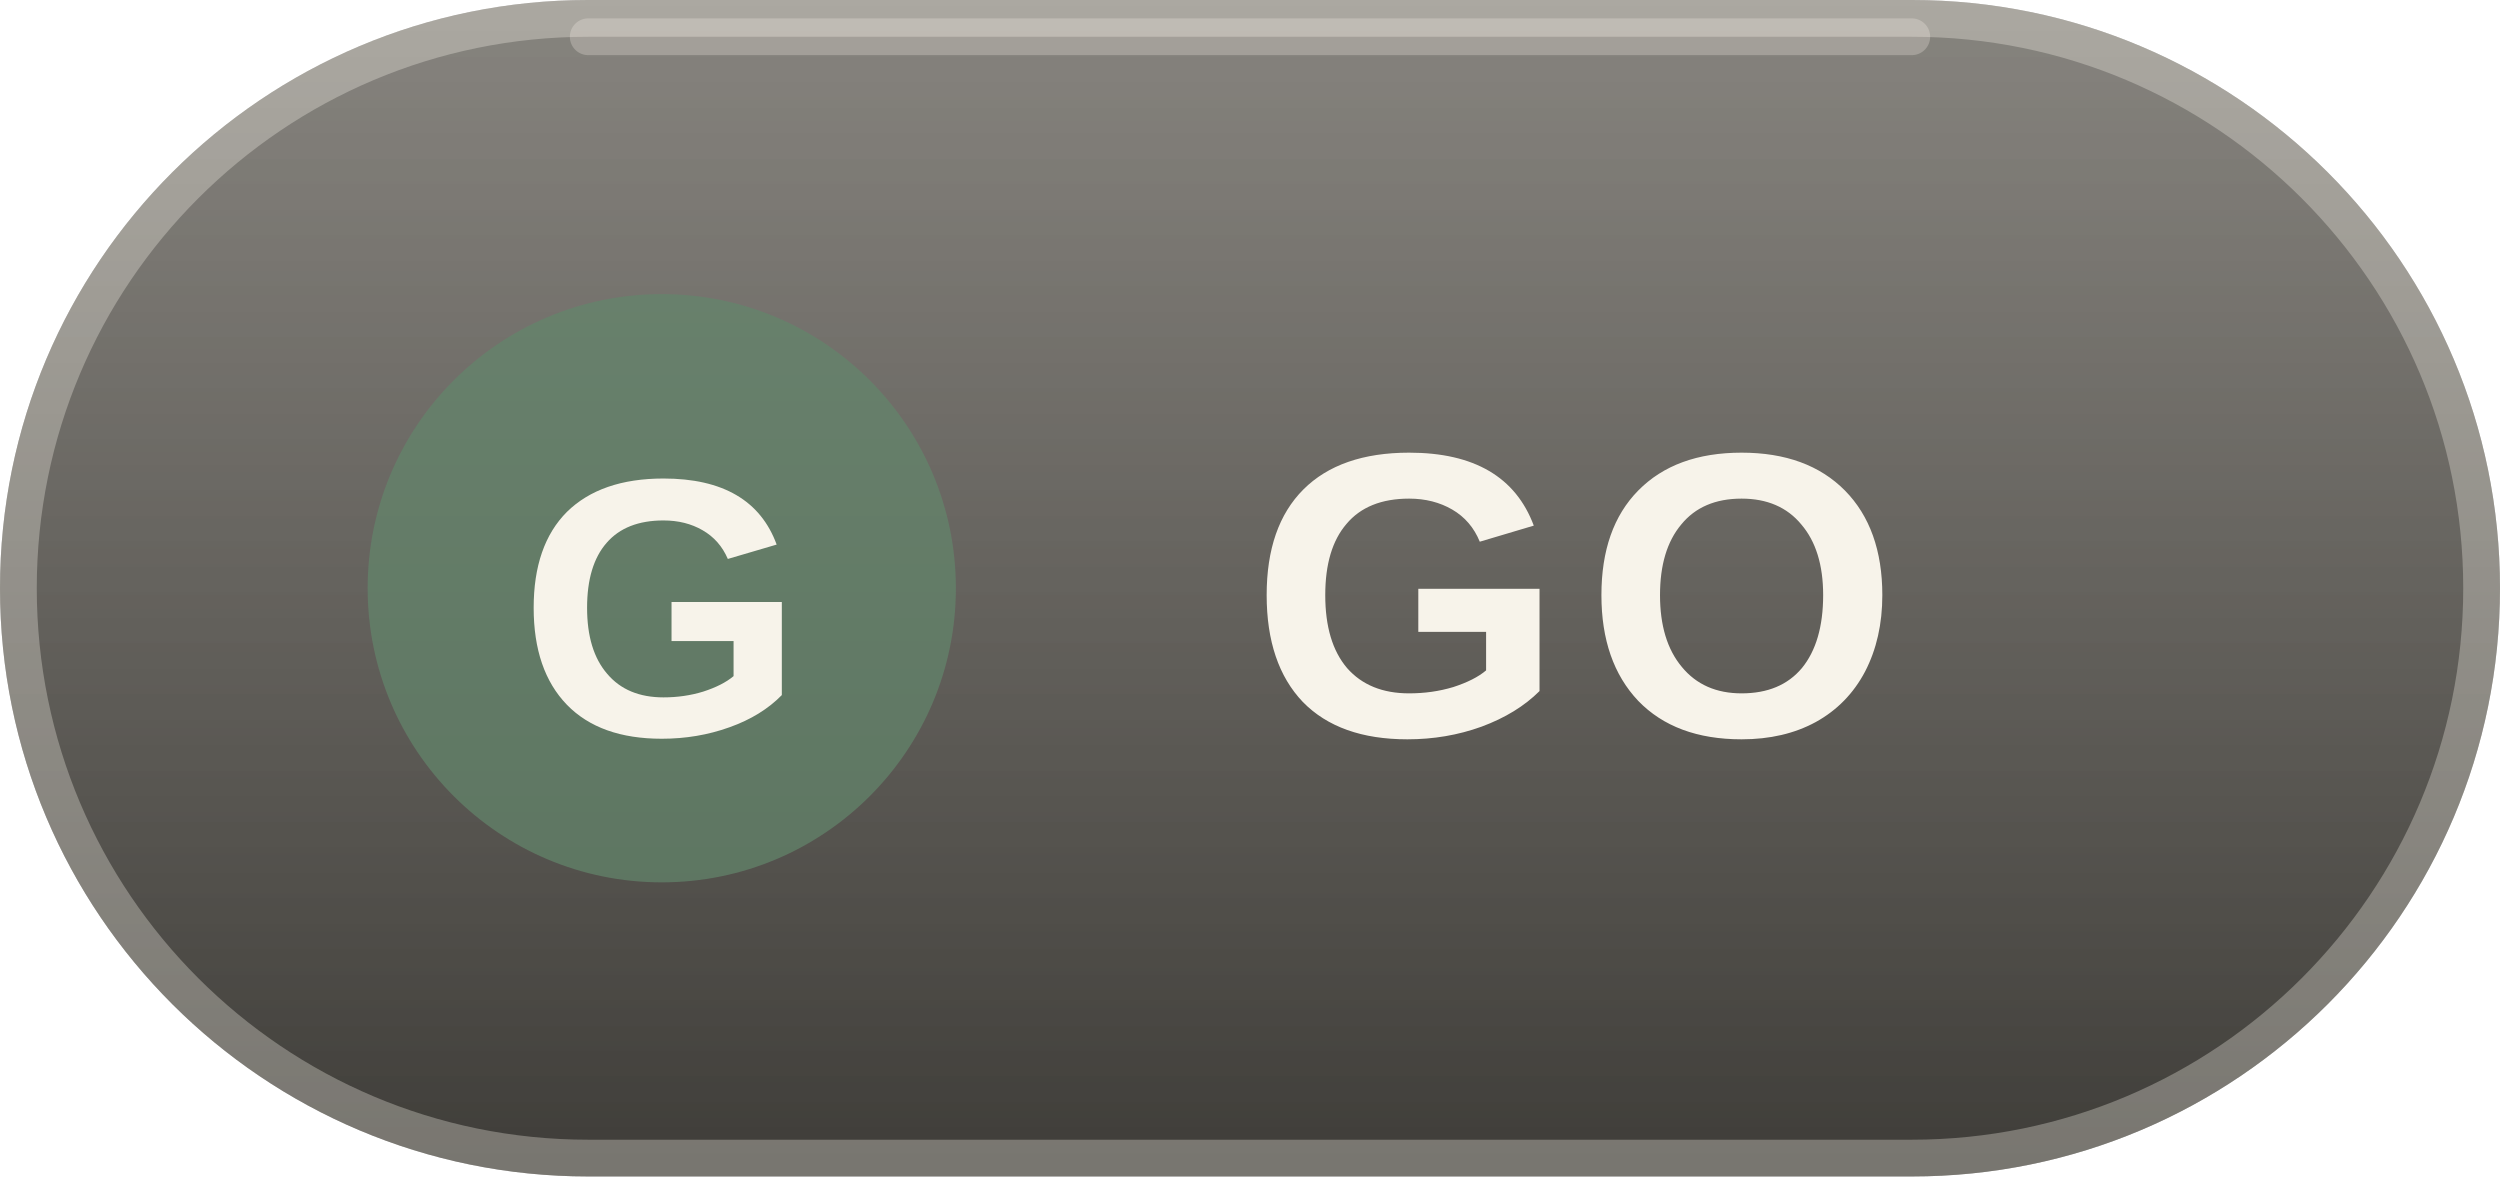
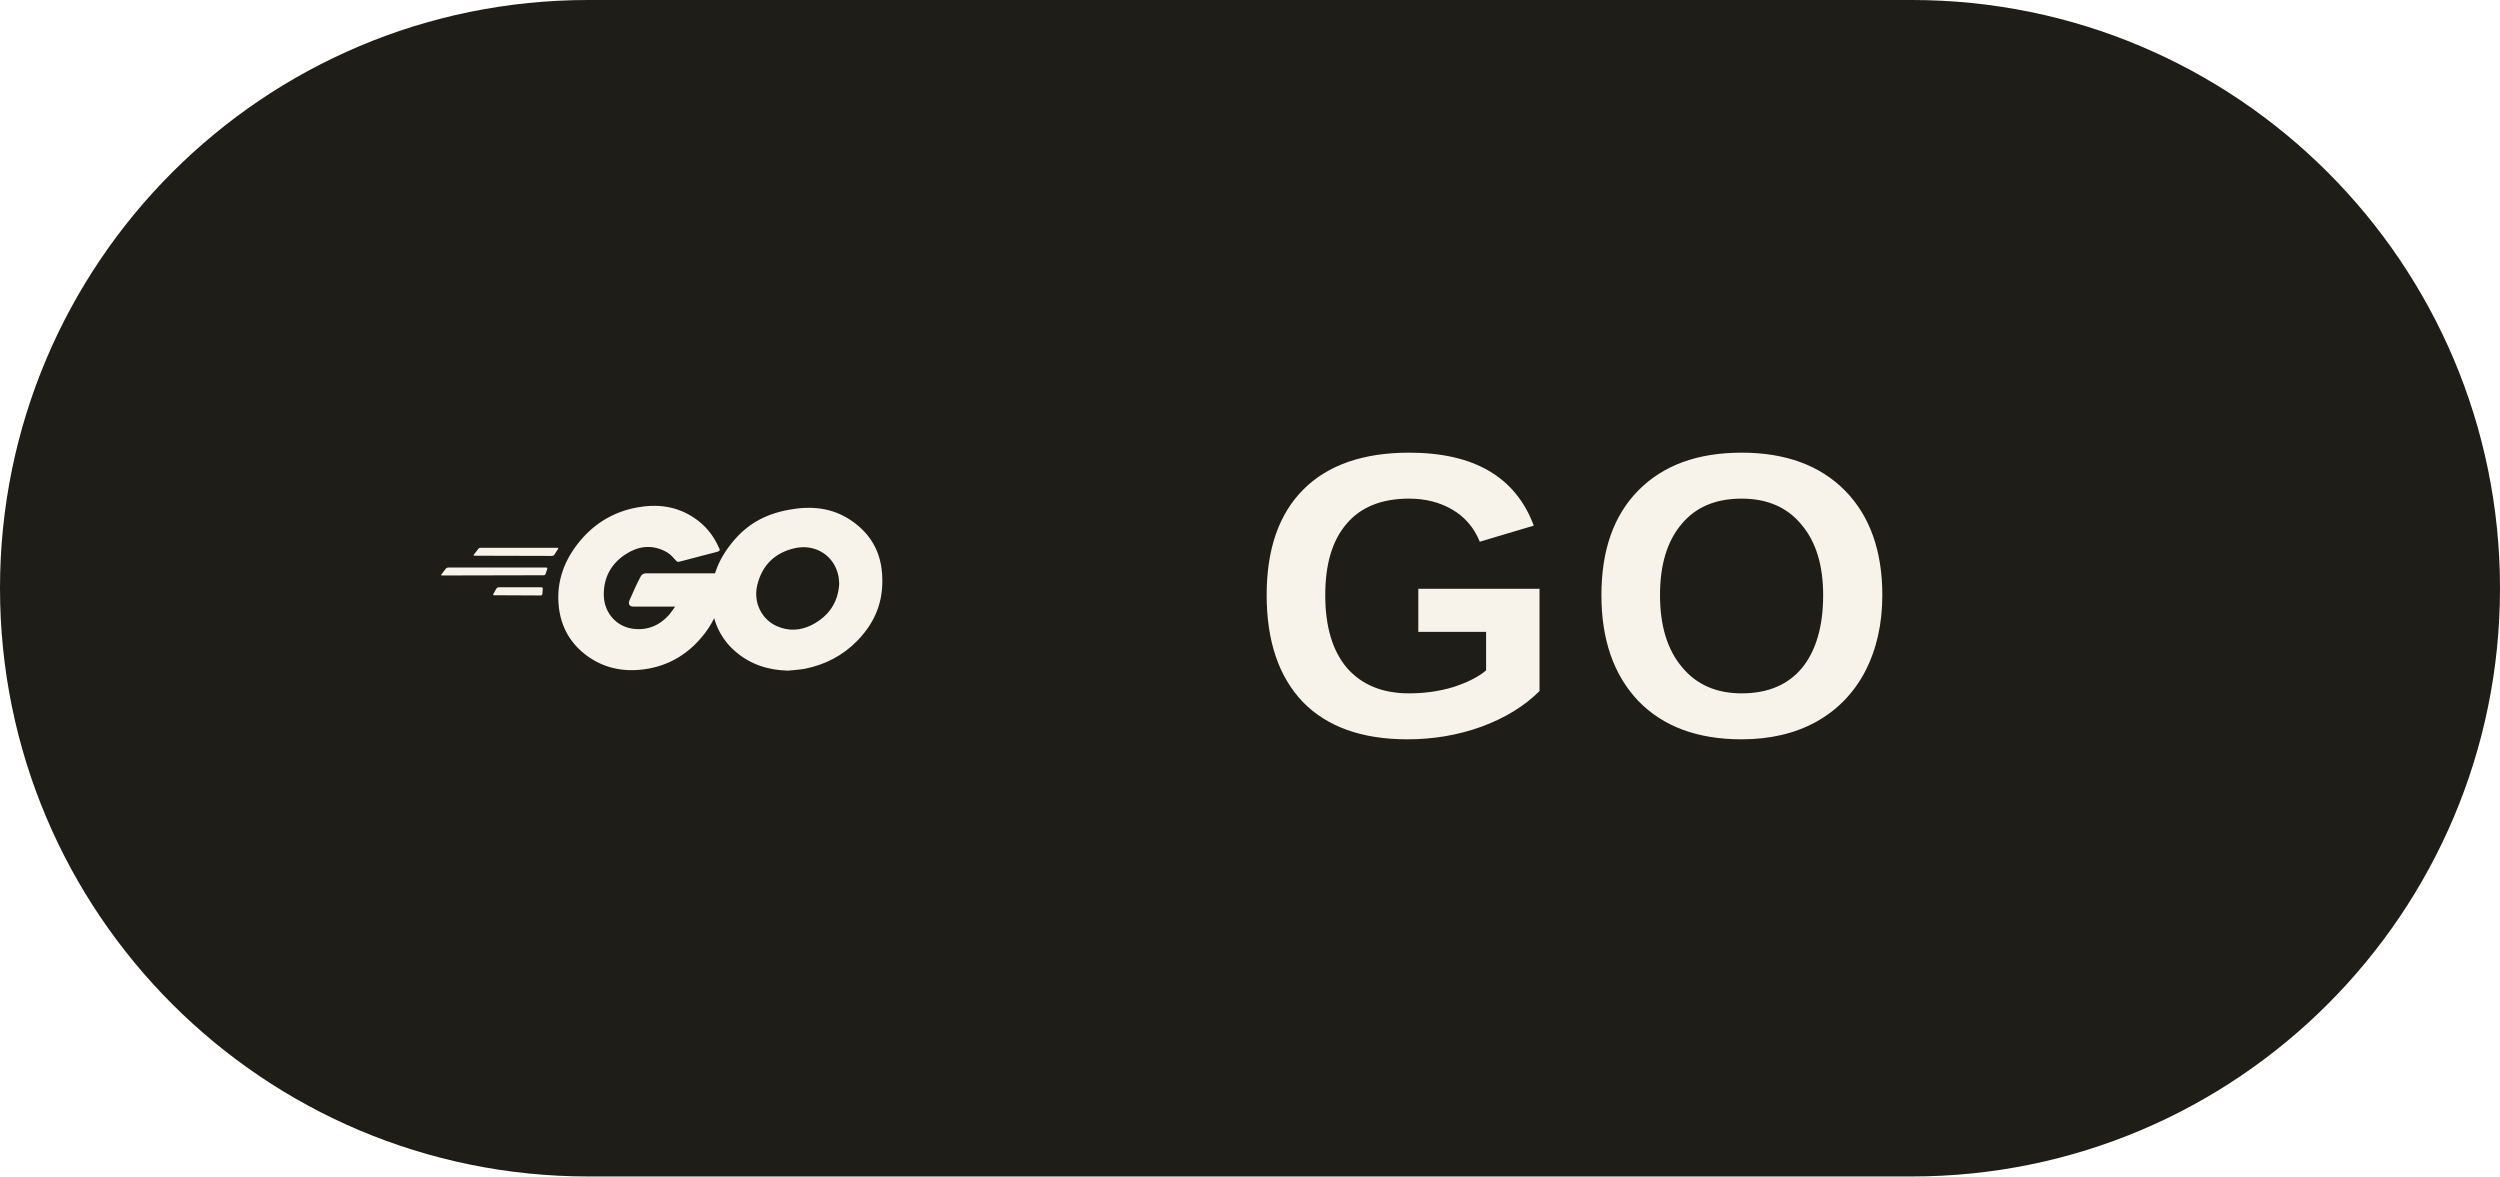
<svg xmlns="http://www.w3.org/2000/svg" width="68" height="32" viewBox="0 0 68 32" role="img" aria-label="Go">
-   <defs>
-     <linearGradient id="glass" x1="0" y1="0" x2="0" y2="1">
-       <stop stop-color="#4e4a42" stop-opacity=".68" />
-       <stop offset="1" stop-color="#1f1d18" stop-opacity=".86" />
-     </linearGradient>
-   </defs>
-   <rect width="68" height="32" rx="16" fill="url(#glass)" />
-   <rect x=".5" y=".5" width="67" height="31" rx="15.5" fill="none" stroke="#fffaf0" stroke-opacity=".3" />
-   <path d="M16 1h36" stroke="#fffaf0" stroke-opacity=".25" stroke-linecap="round" />
-   <circle cx="18" cy="16" r="8" fill="#63866b" fill-opacity=".72" />
-   <text x="18" y="20" text-anchor="middle" fill="#f7f3ea" font-family="Arial, sans-serif" font-size="10" font-weight="700">G</text>
+   <rect width="68" height="32" rx="16" fill="#1f1d18" />
+   <g transform="translate(12 10) scale(.5)" fill="#f7f3ea">
+     <path d="M1.811 10.231c-.047 0-.058-.023-.035-.059l.246-.315c.023-.035.081-.058.128-.058h4.172c.046 0 .058.035.035.07l-.199.303c-.023.036-.082.07-.117.07zM.047 11.306c-.047 0-.059-.023-.035-.058l.245-.316c.023-.035.082-.058.129-.058h5.328c.047 0 .07.035.058.07l-.093.28c-.012.047-.058.07-.105.07zm2.828 1.075c-.047 0-.059-.035-.035-.07l.163-.292c.023-.035.07-.07.117-.07h2.337c.047 0 .07.035.07.082l-.023.28c0 .047-.047.082-.082.082zm12.129-2.36c-.736.187-1.239.327-1.963.514-.176.046-.187.058-.34-.117-.174-.199-.303-.327-.548-.444-.737-.362-1.45-.257-2.115.175-.795.514-1.204 1.274-1.192 2.22.011.935.654 1.706 1.577 1.835.795.105 1.46-.175 1.987-.77.105-.13.198-.27.315-.434H10.47c-.245 0-.304-.152-.222-.35.152-.362.432-.97.596-1.274a.315.315 0 01.292-.187h4.253c-.023.316-.023.631-.07.947a4.983 4.983 0 01-.958 2.29c-.841 1.11-1.94 1.8-3.33 1.986-1.145.152-2.209-.07-3.143-.77-.865-.655-1.356-1.52-1.484-2.595-.152-1.274.222-2.419.993-3.424.83-1.086 1.928-1.776 3.272-2.02 1.098-.2 2.15-.07 3.096.571.62.41 1.063.97 1.356 1.648.07.105.023.164-.117.2m3.868 6.461c-1.064-.024-2.034-.328-2.852-1.029a3.665 3.665 0 01-1.262-2.255c-.21-1.32.152-2.489.947-3.529.853-1.122 1.881-1.706 3.272-1.95 1.192-.21 2.314-.095 3.33.595.923.63 1.496 1.484 1.648 2.605.198 1.578-.257 2.863-1.344 3.962-.771.783-1.718 1.273-2.805 1.495-.315.06-.63.07-.934.106zm2.78-4.72c-.011-.153-.011-.27-.034-.387-.21-1.157-1.274-1.81-2.384-1.554-1.087.245-1.788.935-2.045 2.033-.21.912.234 1.835 1.075 2.21.643.28 1.285.244 1.905-.07.923-.48 1.425-1.228 1.484-2.233z" />
+   </g>
  <text x="34" y="20" fill="#f7f3ea" font-family="Arial, sans-serif" font-size="11" font-weight="700" letter-spacing=".55">GO</text>
</svg>
